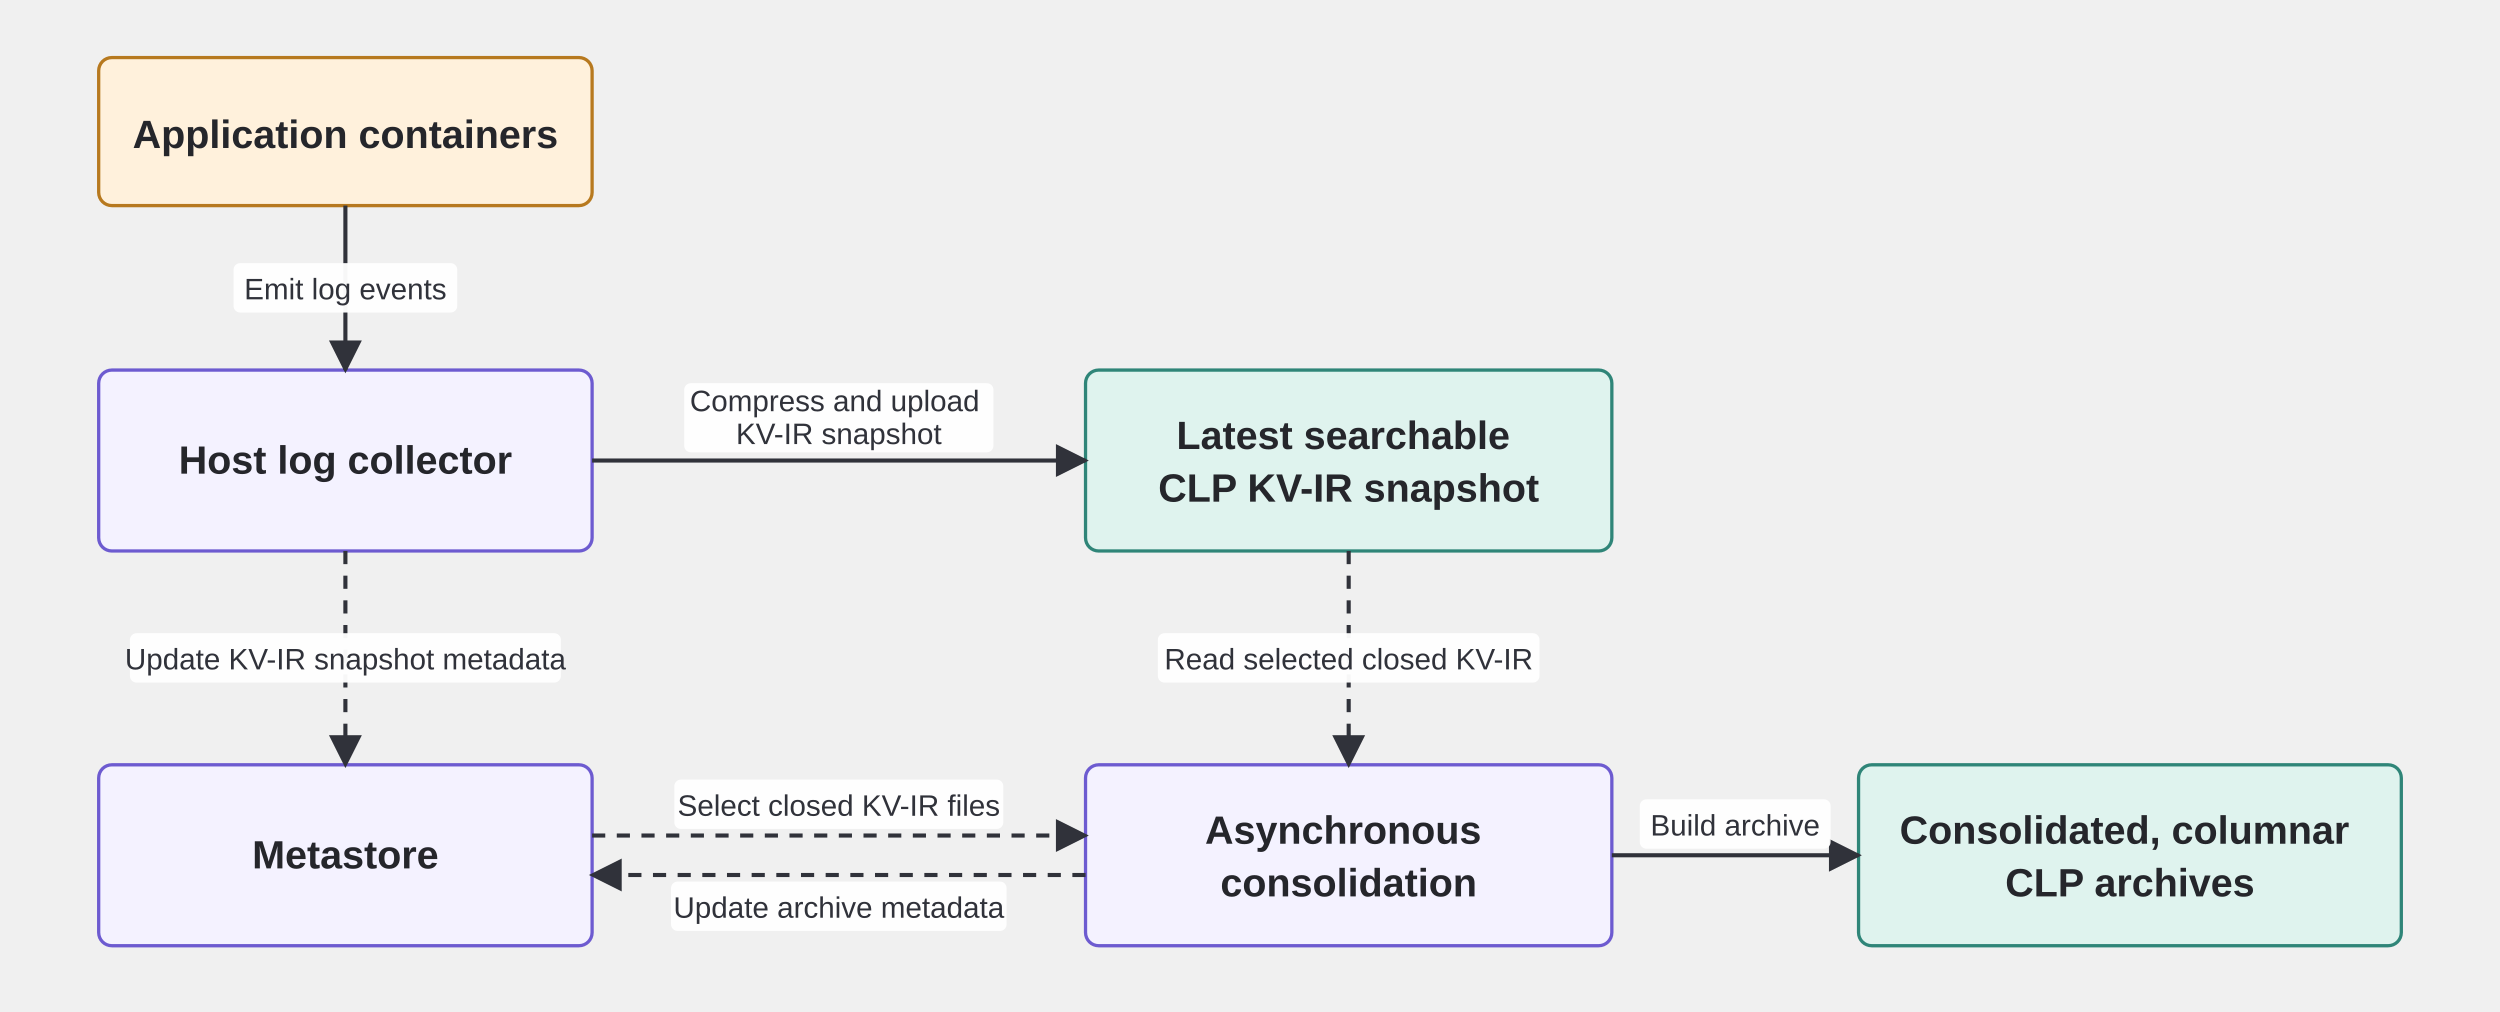
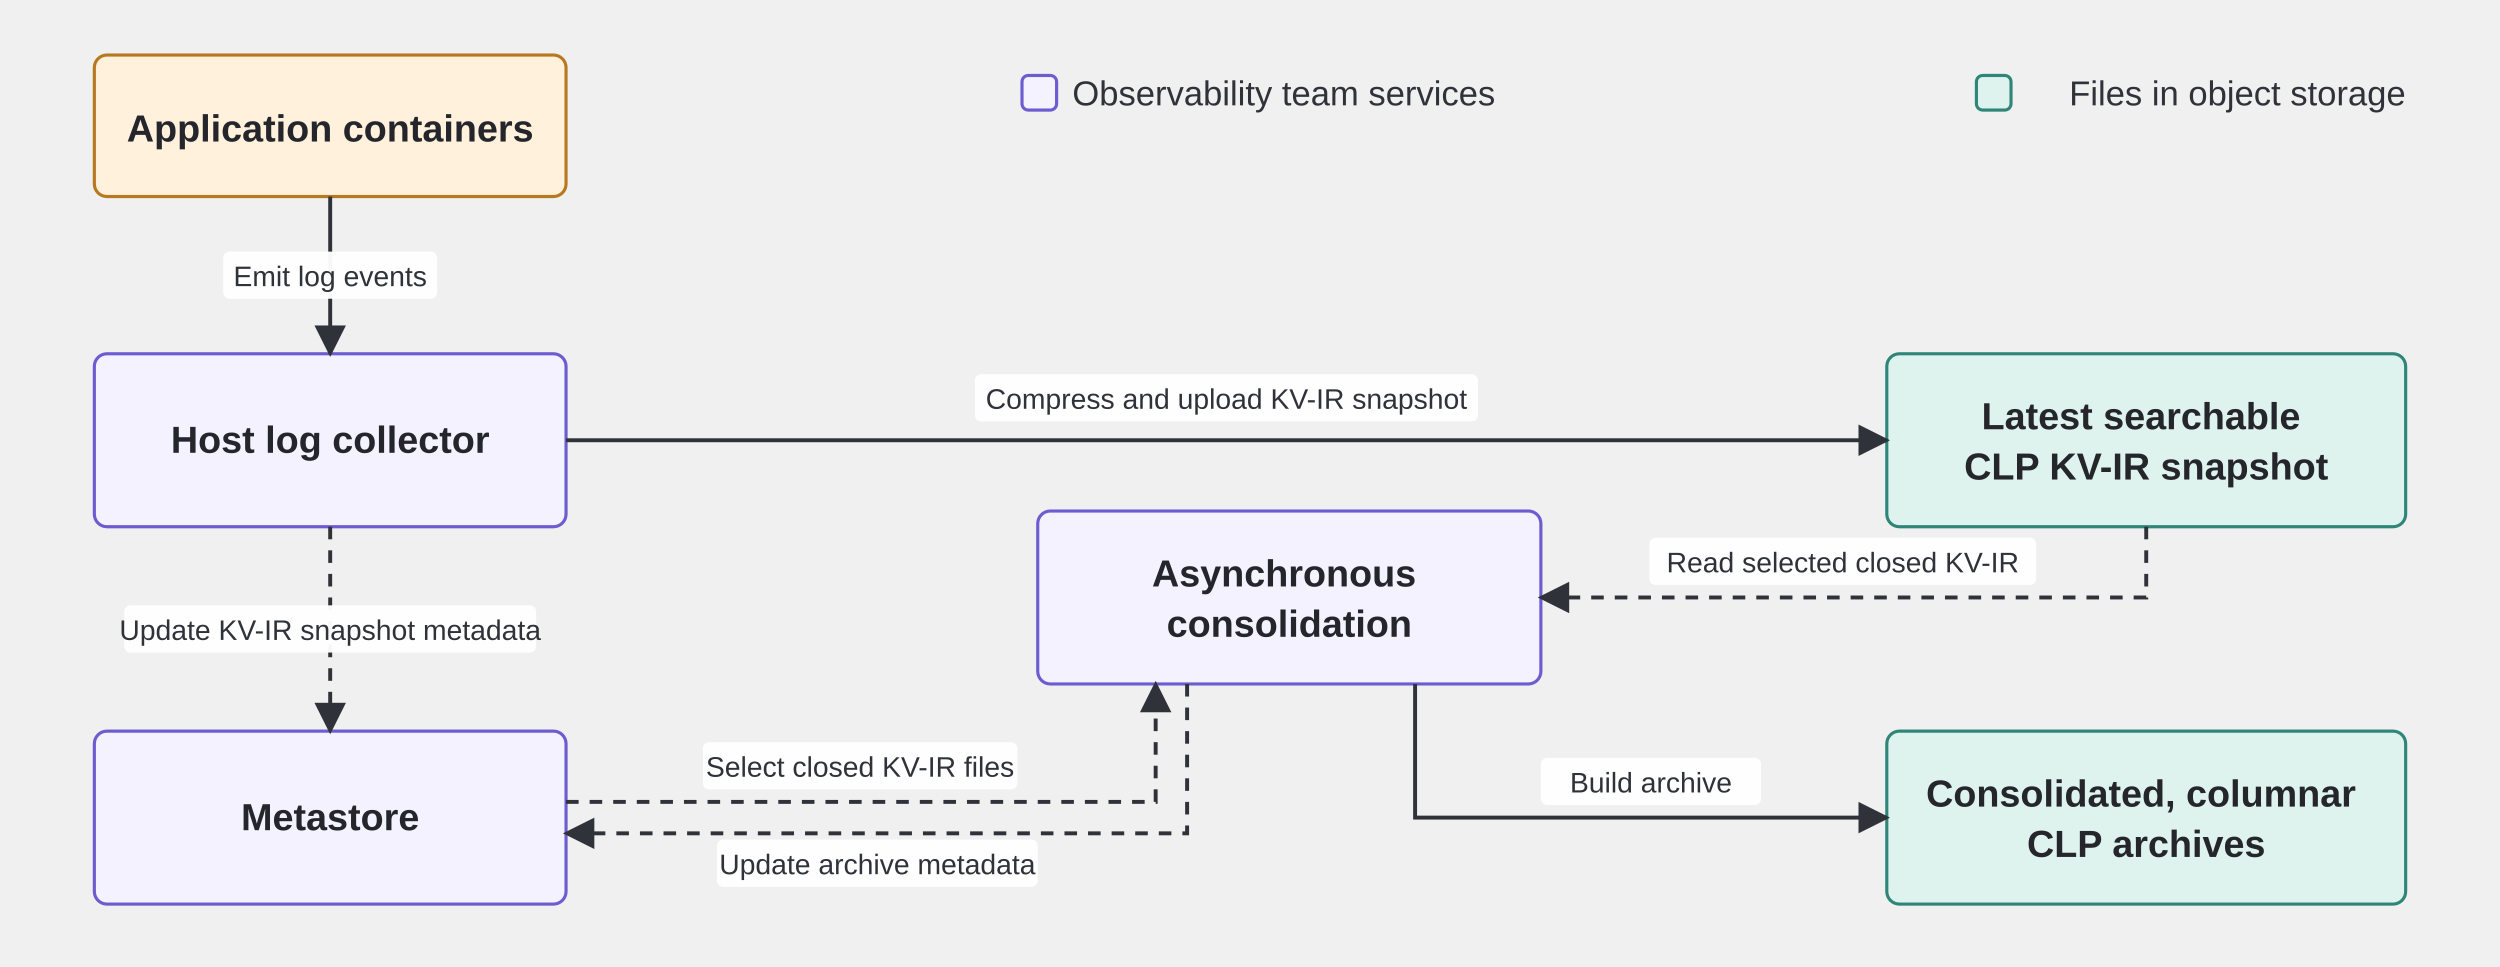
- <svg xmlns="http://www.w3.org/2000/svg" viewBox="0 0 1520 615" role="img" aria-labelledby="title description">
+ <svg xmlns="http://www.w3.org/2000/svg" viewBox="0 0 1590 615" role="img" aria-labelledby="title description">
  <defs>
    <marker id="arrow" viewBox="0 0 10 10" refX="9" refY="5" markerWidth="8" markerHeight="8" orient="auto-start-reverse">
      <path d="M 0 0 L 10 5 L 0 10 z" fill="#30323a" />
    </marker>
    <style>
      .node { fill: #f4f2ff; stroke: #6d5bd0; stroke-width: 2; rx: 8; }
      .source { fill: #fff1dc; stroke: #b7791f; }
      .storage { fill: #dff3ee; stroke: #2f8578; }
      .node-title { fill: #25262b; font: 600 24px Arial, sans-serif; text-anchor: middle; }
      .edge { fill: none; stroke: #30323a; stroke-width: 2.5; marker-end: url(#arrow); }
      .metadata { stroke-dasharray: 8 7; }
      .dashed { stroke-dasharray: 8 7; }
      .label-bg { fill: #ffffff; opacity: 0.96; rx: 4; }
      .edge-label { fill: #30323a; font: 18px Arial, sans-serif; text-anchor: middle; }
+       .legend-swatch { stroke-width: 2; rx: 4; }
+       .legend-label { fill: #30323a; font: 22px Arial, sans-serif; }
    </style>
  </defs>
+   <rect class="node legend-swatch" x="650" y="48" width="22" height="22" />
+   <text class="legend-label" x="682" y="67">Observability team services</text>
+   <rect class="storage legend-swatch" x="1257" y="48" width="22" height="22" />
+   <text class="legend-label" x="1530" y="67" text-anchor="end">Files in object storage</text>
  <rect class="node source" x="60" y="35" width="300" height="90" />
  <text class="node-title" x="210" y="90">Application containers</text>
  <rect class="node" x="60" y="225" width="300" height="110" />
  <text class="node-title" x="210" y="288">Host log collector</text>
-   <rect class="node storage" x="660" y="225" width="320" height="110" />
-   <text class="node-title" x="820" y="273">
-     <tspan x="820" dy="0">Latest searchable</tspan>
-     <tspan x="820" dy="32">CLP KV-IR snapshot</tspan>
+   <rect class="node storage" x="1200" y="225" width="330" height="110" />
+   <text class="node-title" x="1365" y="273">
+     <tspan x="1365" dy="0">Latest searchable</tspan>
+     <tspan x="1365" dy="32">CLP KV-IR snapshot</tspan>
  </text>
  <rect class="node" x="60" y="465" width="300" height="110" />
  <text class="node-title" x="210" y="528">Metastore</text>
-   <rect class="node" x="660" y="465" width="320" height="110" />
-   <text class="node-title" x="820" y="513">
+   <rect class="node" x="660" y="325" width="320" height="110" />
+   <text class="node-title" x="820" y="373">
    <tspan x="820" dy="0">Asynchronous</tspan>
    <tspan x="820" dy="32">consolidation</tspan>
  </text>
-   <rect class="node storage" x="1130" y="465" width="330" height="110" />
-   <text class="node-title" x="1295" y="513">
-     <tspan x="1295" dy="0">Consolidated, columnar</tspan>
-     <tspan x="1295" dy="32">CLP archives</tspan>
+   <rect class="node storage" x="1200" y="465" width="330" height="110" />
+   <text class="node-title" x="1365" y="513">
+     <tspan x="1365" dy="0">Consolidated, columnar</tspan>
+     <tspan x="1365" dy="32">CLP archives</tspan>
  </text>
  <path class="edge" d="M 210 125 L 210 225" />
  <rect class="label-bg" x="142" y="160" width="136" height="30" />
  <text class="edge-label" x="210" y="182">Emit log events</text>
-   <path class="edge" d="M 360 280 L 660 280" />
-   <rect class="label-bg" x="416" y="233" width="188" height="42" />
-   <text class="edge-label" x="510" y="250">
-     <tspan x="510" dy="0">Compress and upload</tspan>
-     <tspan x="510" dy="20">KV-IR snapshot</tspan>
-   </text>
+   <path class="edge" d="M 360 280 L 1200 280" />
+   <rect class="label-bg" x="620" y="238" width="320" height="30" />
+   <text class="edge-label" x="780" y="260">Compress and upload KV-IR snapshot</text>
  <path class="edge metadata" d="M 210 335 L 210 465" />
  <rect class="label-bg" x="79" y="385" width="262" height="30" />
  <text class="edge-label" x="210" y="407">Update KV-IR snapshot metadata</text>
-   <path class="edge metadata" d="M 360 508 L 660 508" />
-   <rect class="label-bg" x="410" y="474" width="200" height="30" />
-   <text class="edge-label" x="510" y="496">Select closed KV-IR files</text>
-   <path class="edge dashed" d="M 820 335 L 820 465" />
-   <rect class="label-bg" x="704" y="385" width="232" height="30" />
-   <text class="edge-label" x="820" y="407">Read selected closed KV-IR</text>
-   <path class="edge" d="M 980 520 L 1130 520" />
-   <rect class="label-bg" x="997" y="486" width="116" height="30" />
-   <text class="edge-label" x="1055" y="508">Build archive</text>
-   <path class="edge metadata" d="M 660 532 L 360 532" />
-   <rect class="label-bg" x="408" y="536" width="204" height="30" />
-   <text class="edge-label" x="510" y="558">Update archive metadata</text>
+   <path class="edge metadata" d="M 360 510 L 735 510 L 735 435" />
+   <rect class="label-bg" x="447" y="472" width="200" height="30" />
+   <text class="edge-label" x="547" y="494">Select closed KV-IR files</text>
+   <path class="edge dashed" d="M 1365 335 L 1365 380 L 980 380" />
+   <rect class="label-bg" x="1049" y="342" width="246" height="30" />
+   <text class="edge-label" x="1172" y="364">Read selected closed KV-IR</text>
+   <path class="edge" d="M 900 435 L 900 520 L 1200 520" />
+   <rect class="label-bg" x="980" y="482" width="140" height="30" />
+   <text class="edge-label" x="1050" y="504">Build archive</text>
+   <path class="edge metadata" d="M 755 435 L 755 530 L 360 530" />
+   <rect class="label-bg" x="456" y="534" width="204" height="30" />
+   <text class="edge-label" x="558" y="556">Update archive metadata</text>
</svg>
